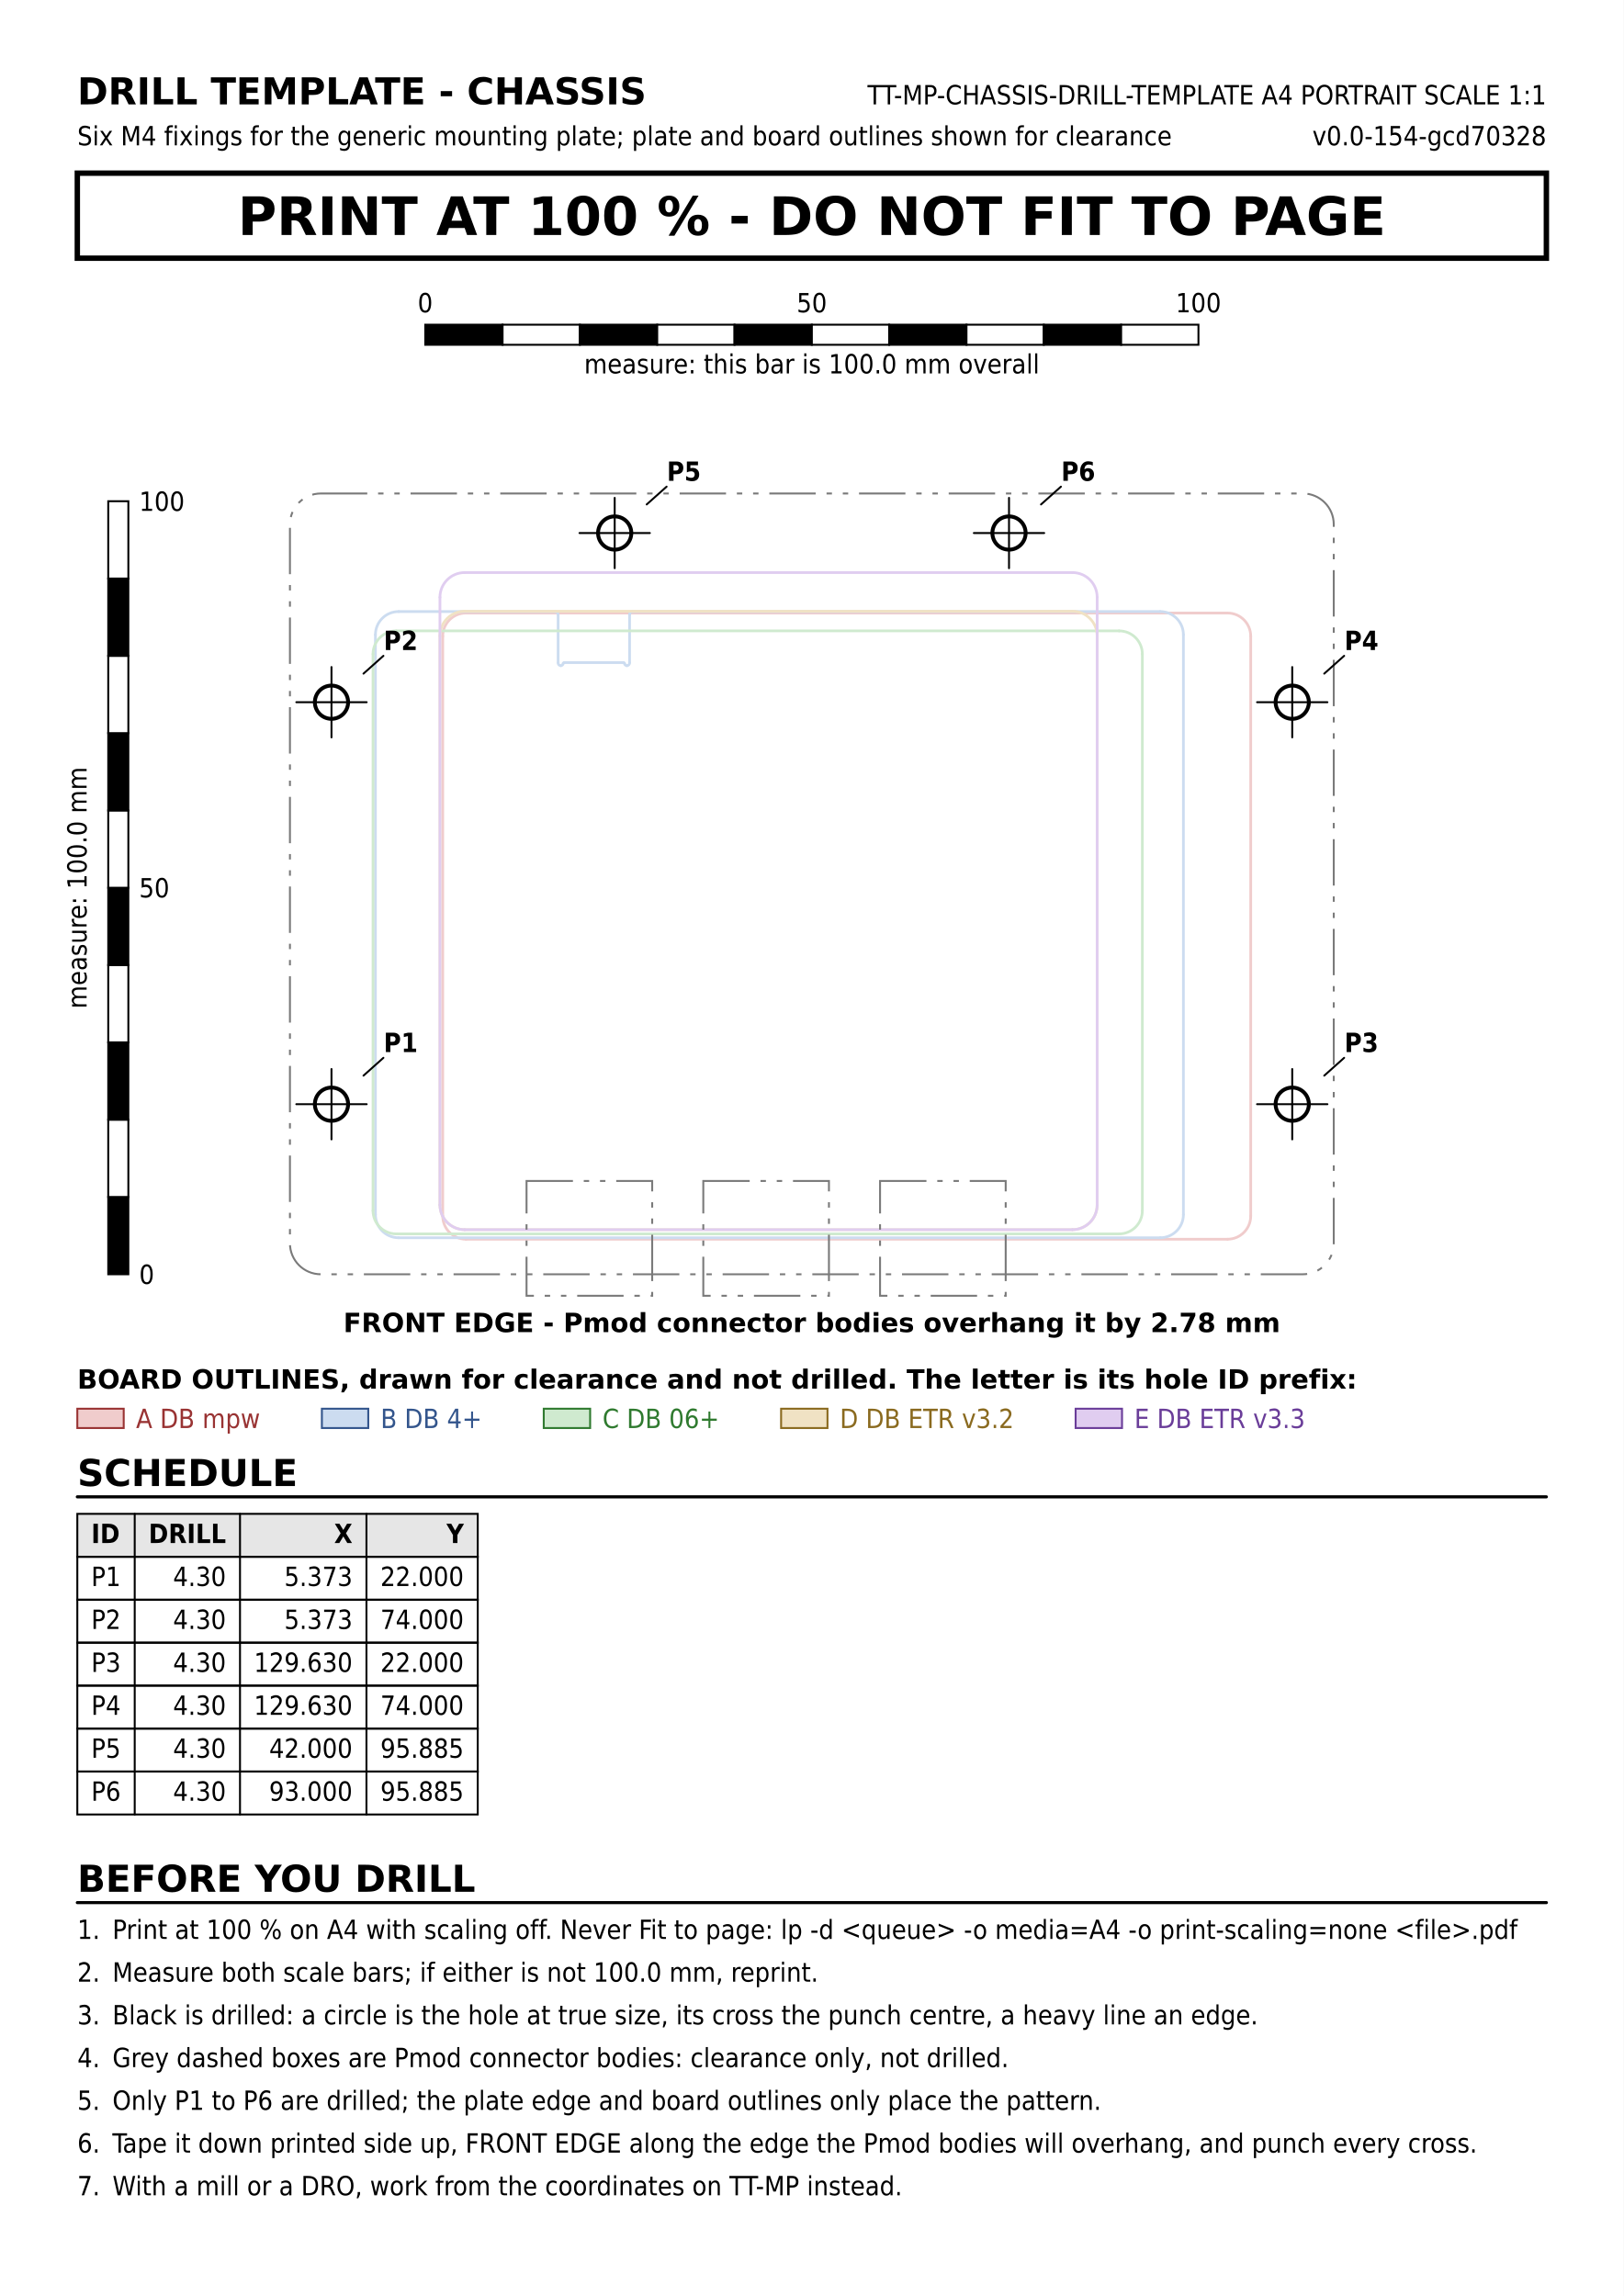
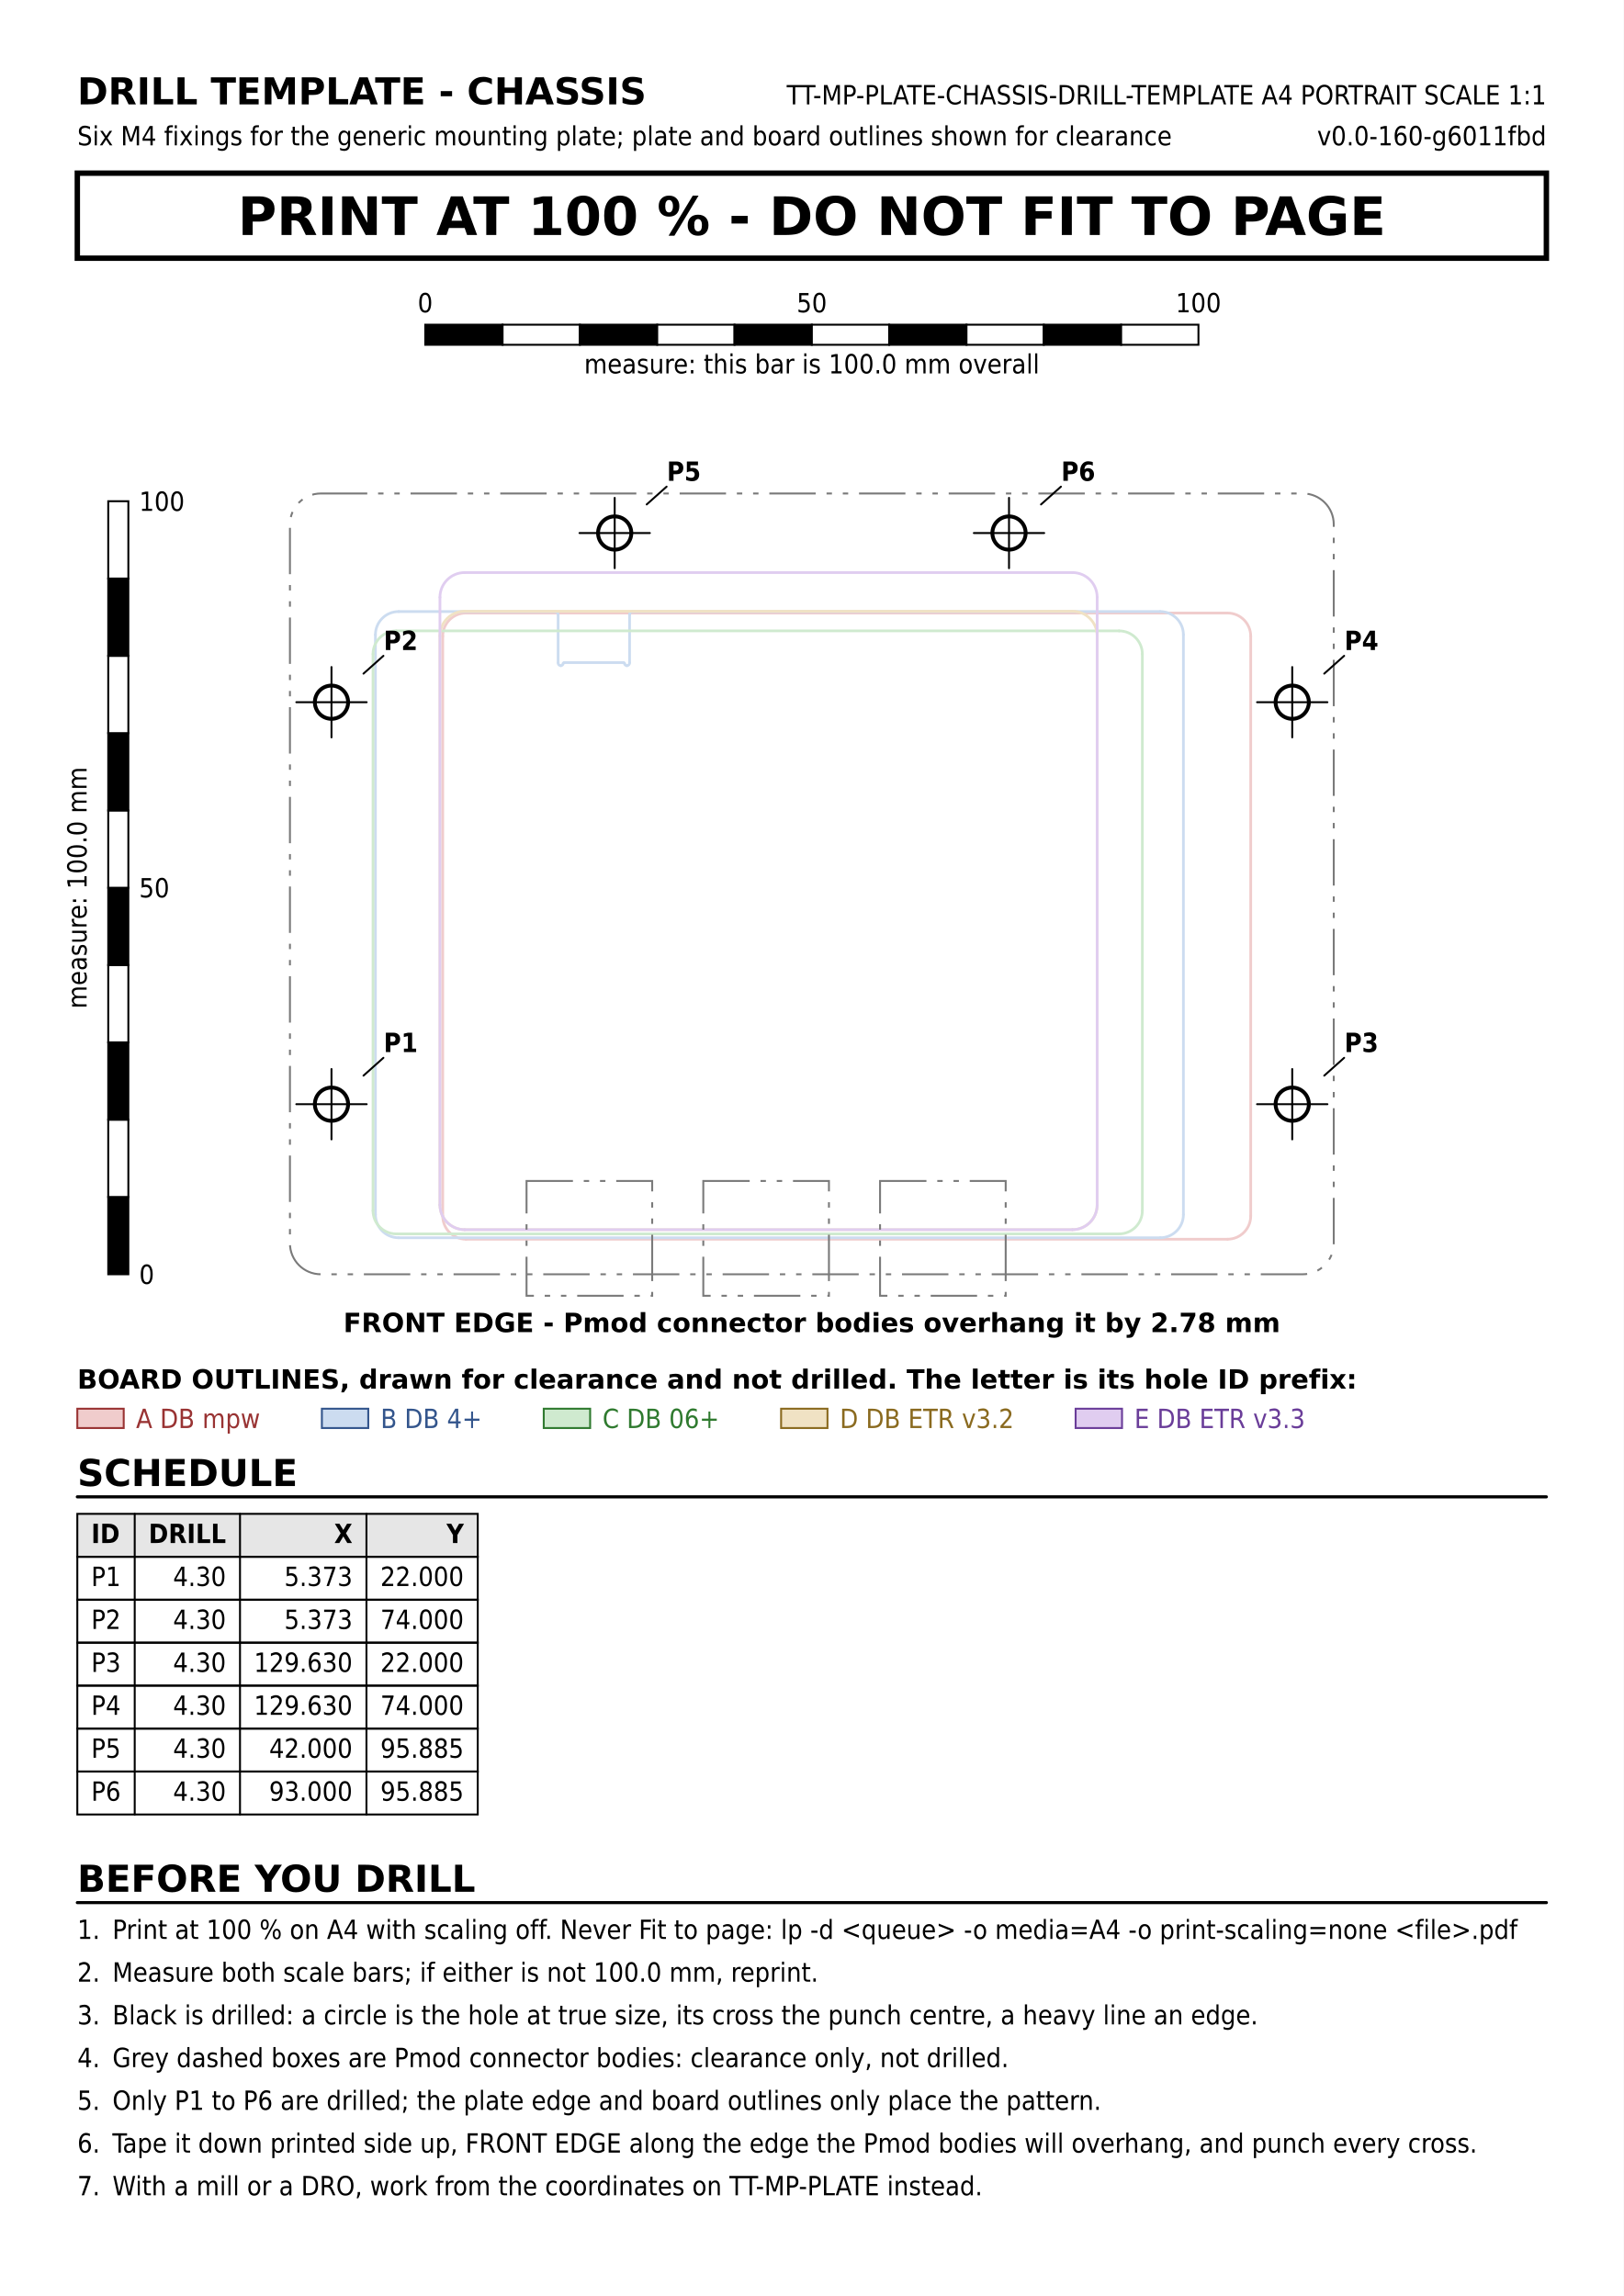
<svg xmlns="http://www.w3.org/2000/svg" version="1.1" width="210mm" height="297mm" viewBox="0 0 210 297">
  <rect width="100%" height="100%" fill="#ffffff" />
  <text x="10" y="13.5" font-family="DejaVu Sans, Liberation Sans, sans-serif" font-size="4.801" fill="#000000" text-anchor="start" font-weight="bold">DRILL TEMPLATE - CHASSIS</text>
-   <text x="200" y="13.5" font-family="DejaVu Sans Condensed, DejaVu Sans, Liberation Sans, sans-serif" font-size="3.429" fill="#000000" text-anchor="end">TT-MP-CHASSIS-DRILL-TEMPLATE    A4 PORTRAIT    SCALE 1:1</text>
+   <text x="200" y="13.5" font-family="DejaVu Sans Condensed, DejaVu Sans, Liberation Sans, sans-serif" font-size="3.429" fill="#000000" text-anchor="end">TT-MP-PLATE-CHASSIS-DRILL-TEMPLATE    A4 PORTRAIT    SCALE 1:1</text>
  <text x="10" y="18.8" font-family="DejaVu Sans Condensed, DejaVu Sans, Liberation Sans, sans-serif" font-size="3.429" fill="#000000" text-anchor="start">Six M4 fixings for the generic mounting plate; plate and board outlines shown for clearance</text>
-   <text x="200" y="18.8" font-family="DejaVu Sans Condensed, DejaVu Sans, Liberation Sans, sans-serif" font-size="3.429" fill="#000000" text-anchor="end">v0.0-154-gcd70328</text>
+   <text x="200" y="18.8" font-family="DejaVu Sans Condensed, DejaVu Sans, Liberation Sans, sans-serif" font-size="3.429" fill="#000000" text-anchor="end">v0.0-160-g6011fbd</text>
  <rect x="10" y="22.4" width="190" height="11" fill="none" stroke="#000000" stroke-width="0.7" />
  <text x="105" y="30.4" font-family="DejaVu Sans, Liberation Sans, sans-serif" font-size="6.859" fill="#000000" text-anchor="middle" font-weight="bold">PRINT AT 100 %   -   DO NOT FIT TO PAGE</text>
  <rect x="55" y="42" width="10" height="2.6" fill="#000000" stroke="#000000" stroke-width="0.25" />
  <rect x="65" y="42" width="10" height="2.6" fill="#ffffff" stroke="#000000" stroke-width="0.25" />
  <rect x="75" y="42" width="10" height="2.6" fill="#000000" stroke="#000000" stroke-width="0.25" />
  <rect x="85" y="42" width="10" height="2.6" fill="#ffffff" stroke="#000000" stroke-width="0.25" />
  <rect x="95" y="42" width="10" height="2.6" fill="#000000" stroke="#000000" stroke-width="0.25" />
  <rect x="105" y="42" width="10" height="2.6" fill="#ffffff" stroke="#000000" stroke-width="0.25" />
  <rect x="115" y="42" width="10" height="2.6" fill="#000000" stroke="#000000" stroke-width="0.25" />
  <rect x="125" y="42" width="10" height="2.6" fill="#ffffff" stroke="#000000" stroke-width="0.25" />
  <rect x="135" y="42" width="10" height="2.6" fill="#000000" stroke="#000000" stroke-width="0.25" />
  <rect x="145" y="42" width="10" height="2.6" fill="#ffffff" stroke="#000000" stroke-width="0.25" />
  <text x="55" y="40.4" font-family="DejaVu Sans Condensed, DejaVu Sans, Liberation Sans, sans-serif" font-size="3.429" fill="#000000" text-anchor="middle">0</text>
  <text x="105" y="40.4" font-family="DejaVu Sans Condensed, DejaVu Sans, Liberation Sans, sans-serif" font-size="3.429" fill="#000000" text-anchor="middle">50</text>
  <text x="155" y="40.4" font-family="DejaVu Sans Condensed, DejaVu Sans, Liberation Sans, sans-serif" font-size="3.429" fill="#000000" text-anchor="middle">100</text>
  <text x="105" y="48.3" font-family="DejaVu Sans Condensed, DejaVu Sans, Liberation Sans, sans-serif" font-size="3.429" fill="#000000" text-anchor="middle">measure: this bar is 100.0 mm overall</text>
  <line x1="60.26" y1="79.299" x2="158.76" y2="79.299" stroke="#f0cccc" stroke-width="0.35" stroke-linecap="round" />
  <line x1="158.76" y1="160.299" x2="60.26" y2="160.299" stroke="#f0cccc" stroke-width="0.35" stroke-linecap="round" />
  <line x1="161.76" y1="82.299" x2="161.76" y2="157.299" stroke="#f0cccc" stroke-width="0.35" stroke-linecap="round" />
  <line x1="57.26" y1="157.299" x2="57.26" y2="82.299" stroke="#f0cccc" stroke-width="0.35" stroke-linecap="round" />
  <path d="M 158.76 79.299 A 3 3 0 0 1 161.76 82.299" fill="none" stroke="#f0cccc" stroke-width="0.35" stroke-linejoin="round" stroke-linecap="round" />
  <path d="M 60.26 160.299 A 3 3 0 0 1 57.26 157.299" fill="none" stroke="#f0cccc" stroke-width="0.35" stroke-linejoin="round" stroke-linecap="round" />
  <path d="M 57.26 82.299 A 3 3 0 0 1 60.26 79.299" fill="none" stroke="#f0cccc" stroke-width="0.35" stroke-linejoin="round" stroke-linecap="round" />
  <path d="M 161.76 157.299 A 3 3 0 0 1 158.76 160.299" fill="none" stroke="#f0cccc" stroke-width="0.35" stroke-linejoin="round" stroke-linecap="round" />
  <line x1="81.825" y1="79.109" x2="150.055" y2="79.109" stroke="#ccdcf0" stroke-width="0.35" stroke-linecap="round" />
  <line x1="150.055" y1="160.109" x2="51.555" y2="160.109" stroke="#ccdcf0" stroke-width="0.35" stroke-linecap="round" />
  <line x1="153.055" y1="82.109" x2="153.055" y2="157.109" stroke="#ccdcf0" stroke-width="0.35" stroke-linecap="round" />
  <line x1="71.785" y1="79.109" x2="51.555" y2="79.109" stroke="#ccdcf0" stroke-width="0.35" stroke-linecap="round" />
  <line x1="48.555" y1="157.109" x2="48.555" y2="82.109" stroke="#ccdcf0" stroke-width="0.35" stroke-linecap="round" />
  <line x1="72.185" y1="85.71" x2="72.185" y2="79.51" stroke="#ccdcf0" stroke-width="0.35" stroke-linecap="round" />
  <line x1="80.625" y1="85.71" x2="72.985" y2="85.71" stroke="#ccdcf0" stroke-width="0.35" stroke-linecap="round" />
  <line x1="81.425" y1="79.51" x2="81.425" y2="85.71" stroke="#ccdcf0" stroke-width="0.35" stroke-linecap="round" />
  <path d="M 71.785 79.109 A 0.4 0.4 0 0 1 72.185 79.51" fill="none" stroke="#ccdcf0" stroke-width="0.35" stroke-linejoin="round" stroke-linecap="round" />
  <path d="M 81.425 79.51 A 0.4 0.4 0 0 1 81.825 79.109" fill="none" stroke="#ccdcf0" stroke-width="0.35" stroke-linejoin="round" stroke-linecap="round" />
  <path d="M 150.055 79.109 A 3 3 0 0 1 153.055 82.109" fill="none" stroke="#ccdcf0" stroke-width="0.35" stroke-linejoin="round" stroke-linecap="round" />
  <path d="M 51.555 160.109 A 3 3 0 0 1 48.555 157.109" fill="none" stroke="#ccdcf0" stroke-width="0.35" stroke-linejoin="round" stroke-linecap="round" />
  <path d="M 48.555 82.109 A 3 3 0 0 1 51.555 79.109" fill="none" stroke="#ccdcf0" stroke-width="0.35" stroke-linejoin="round" stroke-linecap="round" />
  <path d="M 153.055 157.109 A 3 3 0 0 1 150.055 160.109" fill="none" stroke="#ccdcf0" stroke-width="0.35" stroke-linejoin="round" stroke-linecap="round" />
  <path d="M 72.51 86.109 A 0.364 0.364 0 0 1 72.185 85.71" fill="none" stroke="#ccdcf0" stroke-width="0.35" stroke-linejoin="round" stroke-linecap="round" />
  <path d="M 72.835 85.829 A 0.303 0.303 0 0 1 72.51 86.109" fill="none" stroke="#ccdcf0" stroke-width="0.35" stroke-linejoin="round" stroke-linecap="round" />
  <path d="M 72.835 85.829 A 0.136 0.136 0 0 1 72.985 85.71" fill="none" stroke="#ccdcf0" stroke-width="0.35" stroke-linejoin="round" stroke-linecap="round" />
  <path d="M 80.625 85.71 A 0.136 0.136 0 0 1 80.775 85.829" fill="none" stroke="#ccdcf0" stroke-width="0.35" stroke-linejoin="round" stroke-linecap="round" />
  <path d="M 81.1 86.109 A 0.303 0.303 0 0 1 80.775 85.829" fill="none" stroke="#ccdcf0" stroke-width="0.35" stroke-linejoin="round" stroke-linecap="round" />
  <path d="M 81.425 85.71 A 0.364 0.364 0 0 1 81.1 86.109" fill="none" stroke="#ccdcf0" stroke-width="0.35" stroke-linejoin="round" stroke-linecap="round" />
  <line x1="51.245" y1="81.609" x2="144.745" y2="81.609" stroke="#cfeacf" stroke-width="0.35" stroke-linecap="round" />
  <line x1="144.745" y1="159.609" x2="51.245" y2="159.609" stroke="#cfeacf" stroke-width="0.35" stroke-linecap="round" />
  <line x1="147.745" y1="84.609" x2="147.745" y2="156.609" stroke="#cfeacf" stroke-width="0.35" stroke-linecap="round" />
  <line x1="48.245" y1="156.609" x2="48.245" y2="84.609" stroke="#cfeacf" stroke-width="0.35" stroke-linecap="round" />
  <path d="M 144.745 81.609 A 3 3 0 0 1 147.745 84.609" fill="none" stroke="#cfeacf" stroke-width="0.35" stroke-linejoin="round" stroke-linecap="round" />
  <path d="M 51.245 159.609 A 3 3 0 0 1 48.245 156.609" fill="none" stroke="#cfeacf" stroke-width="0.35" stroke-linejoin="round" stroke-linecap="round" />
  <path d="M 48.245 84.609 A 3 3 0 0 1 51.245 81.609" fill="none" stroke="#cfeacf" stroke-width="0.35" stroke-linejoin="round" stroke-linecap="round" />
  <path d="M 147.745 156.609 A 3 3 0 0 1 144.745 159.609" fill="none" stroke="#cfeacf" stroke-width="0.35" stroke-linejoin="round" stroke-linecap="round" />
  <line x1="138.7" y1="159.065" x2="60.1" y2="159.065" stroke="#f0e2c4" stroke-width="0.35" stroke-linecap="round" />
  <line x1="56.9" y1="155.864" x2="56.9" y2="82.264" stroke="#f0e2c4" stroke-width="0.35" stroke-linecap="round" />
  <line x1="141.9" y1="82.264" x2="141.9" y2="155.864" stroke="#f0e2c4" stroke-width="0.35" stroke-linecap="round" />
  <line x1="60.1" y1="79.064" x2="138.7" y2="79.064" stroke="#f0e2c4" stroke-width="0.35" stroke-linecap="round" />
  <path d="M 60.1 159.065 A 3.2 3.2 0 0 1 56.9 155.864" fill="none" stroke="#f0e2c4" stroke-width="0.35" stroke-linejoin="round" stroke-linecap="round" />
  <path d="M 141.9 155.864 A 3.2 3.2 0 0 1 138.7 159.065" fill="none" stroke="#f0e2c4" stroke-width="0.35" stroke-linejoin="round" stroke-linecap="round" />
  <path d="M 138.7 79.064 A 3.2 3.2 0 0 1 141.9 82.264" fill="none" stroke="#f0e2c4" stroke-width="0.35" stroke-linejoin="round" stroke-linecap="round" />
  <path d="M 56.9 82.264 A 3.2 3.2 0 0 1 60.1 79.064" fill="none" stroke="#f0e2c4" stroke-width="0.35" stroke-linejoin="round" stroke-linecap="round" />
  <line x1="56.9" y1="155.864" x2="56.9" y2="77.264" stroke="#e0cdf0" stroke-width="0.35" stroke-linecap="round" />
  <line x1="60.1" y1="74.064" x2="138.7" y2="74.064" stroke="#e0cdf0" stroke-width="0.35" stroke-linecap="round" />
  <line x1="138.7" y1="159.065" x2="60.1" y2="159.065" stroke="#e0cdf0" stroke-width="0.35" stroke-linecap="round" />
  <line x1="141.9" y1="77.264" x2="141.9" y2="155.864" stroke="#e0cdf0" stroke-width="0.35" stroke-linecap="round" />
  <path d="M 56.9 77.264 A 3.2 3.2 0 0 1 60.1 74.064" fill="none" stroke="#e0cdf0" stroke-width="0.35" stroke-linejoin="round" stroke-linecap="round" />
  <path d="M 60.1 159.065 A 3.2 3.2 0 0 1 56.9 155.864" fill="none" stroke="#e0cdf0" stroke-width="0.35" stroke-linejoin="round" stroke-linecap="round" />
  <path d="M 138.7 74.064 A 3.2 3.2 0 0 1 141.9 77.264" fill="none" stroke="#e0cdf0" stroke-width="0.35" stroke-linejoin="round" stroke-linecap="round" />
  <path d="M 141.9 155.864 A 3.2 3.2 0 0 1 138.7 159.065" fill="none" stroke="#e0cdf0" stroke-width="0.35" stroke-linejoin="round" stroke-linecap="round" />
  <rect x="68.1" y="152.764" width="16.25" height="14.85" fill="none" stroke="#7a7a7a" stroke-width="0.25" stroke-dasharray="6.0,1.4,0.7,1.4,0.7,1.4" />
  <rect x="90.96" y="152.764" width="16.25" height="14.85" fill="none" stroke="#7a7a7a" stroke-width="0.25" stroke-dasharray="6.0,1.4,0.7,1.4,0.7,1.4" />
  <rect x="113.82" y="152.764" width="16.25" height="14.85" fill="none" stroke="#7a7a7a" stroke-width="0.25" stroke-dasharray="6.0,1.4,0.7,1.4,0.7,1.4" />
  <rect x="37.5" y="63.834" width="135" height="101" fill="none" stroke="#7a7a7a" stroke-width="0.25" stroke-dasharray="6.0,1.4,0.7,1.4,0.7,1.4" rx="4" ry="4" />
  <circle cx="42.873" cy="142.834" r="2.15" fill="#ffffff" stroke="#000000" stroke-width="0.5" />
  <line x1="38.323" y1="142.834" x2="47.423" y2="142.834" stroke="#000000" stroke-width="0.25" stroke-linecap="round" />
  <line x1="42.873" y1="147.385" x2="42.873" y2="138.285" stroke="#000000" stroke-width="0.25" stroke-linecap="round" />
  <circle cx="42.873" cy="90.835" r="2.15" fill="#ffffff" stroke="#000000" stroke-width="0.5" />
  <line x1="38.323" y1="90.835" x2="47.423" y2="90.835" stroke="#000000" stroke-width="0.25" stroke-linecap="round" />
  <line x1="42.873" y1="95.385" x2="42.873" y2="86.284" stroke="#000000" stroke-width="0.25" stroke-linecap="round" />
  <circle cx="167.13" cy="142.834" r="2.15" fill="#ffffff" stroke="#000000" stroke-width="0.5" />
  <line x1="162.58" y1="142.834" x2="171.68" y2="142.834" stroke="#000000" stroke-width="0.25" stroke-linecap="round" />
  <line x1="167.13" y1="147.385" x2="167.13" y2="138.285" stroke="#000000" stroke-width="0.25" stroke-linecap="round" />
  <circle cx="167.13" cy="90.835" r="2.15" fill="#ffffff" stroke="#000000" stroke-width="0.5" />
  <line x1="162.58" y1="90.835" x2="171.68" y2="90.835" stroke="#000000" stroke-width="0.25" stroke-linecap="round" />
  <line x1="167.13" y1="95.385" x2="167.13" y2="86.284" stroke="#000000" stroke-width="0.25" stroke-linecap="round" />
  <circle cx="79.5" cy="68.95" r="2.15" fill="#ffffff" stroke="#000000" stroke-width="0.5" />
  <line x1="74.95" y1="68.95" x2="84.05" y2="68.95" stroke="#000000" stroke-width="0.25" stroke-linecap="round" />
  <line x1="79.5" y1="73.499" x2="79.5" y2="64.4" stroke="#000000" stroke-width="0.25" stroke-linecap="round" />
  <circle cx="130.5" cy="68.95" r="2.15" fill="#ffffff" stroke="#000000" stroke-width="0.5" />
  <line x1="125.95" y1="68.95" x2="135.05" y2="68.95" stroke="#000000" stroke-width="0.25" stroke-linecap="round" />
  <line x1="130.5" y1="73.499" x2="130.5" y2="64.4" stroke="#000000" stroke-width="0.25" stroke-linecap="round" />
  <text x="105" y="172.315" font-family="DejaVu Sans, Liberation Sans, sans-serif" font-size="3.429" fill="#000000" text-anchor="middle" font-weight="bold">FRONT EDGE   -   Pmod connector bodies overhang it by 2.78 mm</text>
  <line x1="47.012" y1="139.137" x2="49.587" y2="136.836" stroke="#000000" stroke-width="0.25" stroke-linecap="round" />
  <text x="51.827" y="136.084" font-family="DejaVu Sans Condensed, DejaVu Sans, Liberation Sans, sans-serif" font-size="3.429" fill="#000000" text-anchor="middle" font-weight="bold">P1</text>
  <line x1="47.012" y1="87.137" x2="49.587" y2="84.836" stroke="#000000" stroke-width="0.25" stroke-linecap="round" />
  <text x="51.827" y="84.085" font-family="DejaVu Sans Condensed, DejaVu Sans, Liberation Sans, sans-serif" font-size="3.429" fill="#000000" text-anchor="middle" font-weight="bold">P2</text>
  <line x1="171.269" y1="139.137" x2="173.844" y2="136.836" stroke="#000000" stroke-width="0.25" stroke-linecap="round" />
  <text x="176.084" y="136.084" font-family="DejaVu Sans Condensed, DejaVu Sans, Liberation Sans, sans-serif" font-size="3.429" fill="#000000" text-anchor="middle" font-weight="bold">P3</text>
  <line x1="171.269" y1="87.137" x2="173.844" y2="84.836" stroke="#000000" stroke-width="0.25" stroke-linecap="round" />
  <text x="176.084" y="84.085" font-family="DejaVu Sans Condensed, DejaVu Sans, Liberation Sans, sans-serif" font-size="3.429" fill="#000000" text-anchor="middle" font-weight="bold">P4</text>
  <line x1="83.639" y1="65.252" x2="86.214" y2="62.951" stroke="#000000" stroke-width="0.25" stroke-linecap="round" />
  <text x="88.454" y="62.2" font-family="DejaVu Sans Condensed, DejaVu Sans, Liberation Sans, sans-serif" font-size="3.429" fill="#000000" text-anchor="middle" font-weight="bold">P5</text>
  <line x1="134.639" y1="65.252" x2="137.214" y2="62.951" stroke="#000000" stroke-width="0.25" stroke-linecap="round" />
  <text x="139.454" y="62.2" font-family="DejaVu Sans Condensed, DejaVu Sans, Liberation Sans, sans-serif" font-size="3.429" fill="#000000" text-anchor="middle" font-weight="bold">P6</text>
  <rect x="14" y="154.834" width="2.6" height="10" fill="#000000" stroke="#000000" stroke-width="0.25" />
  <rect x="14" y="144.834" width="2.6" height="10" fill="#ffffff" stroke="#000000" stroke-width="0.25" />
  <rect x="14" y="134.834" width="2.6" height="10" fill="#000000" stroke="#000000" stroke-width="0.25" />
  <rect x="14" y="124.835" width="2.6" height="10" fill="#ffffff" stroke="#000000" stroke-width="0.25" />
  <rect x="14" y="114.835" width="2.6" height="10" fill="#000000" stroke="#000000" stroke-width="0.25" />
  <rect x="14" y="104.835" width="2.6" height="10" fill="#ffffff" stroke="#000000" stroke-width="0.25" />
  <rect x="14" y="94.835" width="2.6" height="10" fill="#000000" stroke="#000000" stroke-width="0.25" />
  <rect x="14" y="84.835" width="2.6" height="10" fill="#ffffff" stroke="#000000" stroke-width="0.25" />
  <rect x="14" y="74.835" width="2.6" height="10" fill="#000000" stroke="#000000" stroke-width="0.25" />
  <rect x="14" y="64.835" width="2.6" height="10" fill="#ffffff" stroke="#000000" stroke-width="0.25" />
  <text x="18" y="166.084" font-family="DejaVu Sans Condensed, DejaVu Sans, Liberation Sans, sans-serif" font-size="3.429" fill="#000000" text-anchor="start">0</text>
  <text x="18" y="116.085" font-family="DejaVu Sans Condensed, DejaVu Sans, Liberation Sans, sans-serif" font-size="3.429" fill="#000000" text-anchor="start">50</text>
  <text x="18" y="66.085" font-family="DejaVu Sans Condensed, DejaVu Sans, Liberation Sans, sans-serif" font-size="3.429" fill="#000000" text-anchor="start">100</text>
  <text x="11.2" y="114.835" font-family="DejaVu Sans Condensed, DejaVu Sans, Liberation Sans, sans-serif" font-size="3.429" fill="#000000" text-anchor="middle" transform="rotate(-90 11.2 114.8345)">measure: 100.0 mm</text>
  <text x="10" y="179.624" font-family="DejaVu Sans, Liberation Sans, sans-serif" font-size="3.429" fill="#000000" text-anchor="start" font-weight="bold">BOARD OUTLINES, drawn for clearance and not drilled. The letter is its hole ID prefix:</text>
  <rect x="10" y="182.224" width="6" height="2.5" fill="#f0cccc" stroke="#993333" stroke-width="0.25" />
  <text x="17.6" y="184.724" font-family="DejaVu Sans Condensed, DejaVu Sans, Liberation Sans, sans-serif" font-size="3.429" fill="#993333" text-anchor="start">A  DB mpw</text>
  <rect x="41.63" y="182.224" width="6" height="2.5" fill="#ccdcf0" stroke="#33558c" stroke-width="0.25" />
  <text x="49.23" y="184.724" font-family="DejaVu Sans Condensed, DejaVu Sans, Liberation Sans, sans-serif" font-size="3.429" fill="#33558c" text-anchor="start">B  DB 4+</text>
  <rect x="70.325" y="182.224" width="6" height="2.5" fill="#cfeacf" stroke="#2f7a2f" stroke-width="0.25" />
  <text x="77.925" y="184.724" font-family="DejaVu Sans Condensed, DejaVu Sans, Liberation Sans, sans-serif" font-size="3.429" fill="#2f7a2f" text-anchor="start">C  DB 06+</text>
  <rect x="101.022" y="182.224" width="6" height="2.5" fill="#f0e2c4" stroke="#8a6a1f" stroke-width="0.25" />
  <text x="108.622" y="184.724" font-family="DejaVu Sans Condensed, DejaVu Sans, Liberation Sans, sans-serif" font-size="3.429" fill="#8a6a1f" text-anchor="start">D  DB ETR v3.2</text>
  <rect x="139.115" y="182.224" width="6" height="2.5" fill="#e0cdf0" stroke="#6a3d99" stroke-width="0.25" />
  <text x="146.715" y="184.724" font-family="DejaVu Sans Condensed, DejaVu Sans, Liberation Sans, sans-serif" font-size="3.429" fill="#6a3d99" text-anchor="start">E  DB ETR v3.3</text>
  <text x="10" y="192.224" font-family="DejaVu Sans, Liberation Sans, sans-serif" font-size="4.801" fill="#000000" text-anchor="start" font-weight="bold">SCHEDULE</text>
  <line x1="10" y1="193.624" x2="200" y2="193.624" stroke="#000000" stroke-width="0.4" stroke-linecap="round" />
  <rect x="10" y="195.824" width="51.787" height="5.556" fill="#e6e6e6" stroke="#000000" stroke-width="0.25" />
  <text x="11.8" y="199.602" font-family="DejaVu Sans Condensed, DejaVu Sans, Liberation Sans, sans-serif" font-size="3.429" fill="#000000" text-anchor="start" font-weight="bold">ID</text>
  <text x="29.24" y="199.602" font-family="DejaVu Sans Condensed, DejaVu Sans, Liberation Sans, sans-serif" font-size="3.429" fill="#000000" text-anchor="end" font-weight="bold">DRILL</text>
  <text x="45.595" y="199.602" font-family="DejaVu Sans Condensed, DejaVu Sans, Liberation Sans, sans-serif" font-size="3.429" fill="#000000" text-anchor="end" font-weight="bold">X</text>
  <text x="59.987" y="199.602" font-family="DejaVu Sans Condensed, DejaVu Sans, Liberation Sans, sans-serif" font-size="3.429" fill="#000000" text-anchor="end" font-weight="bold">Y</text>
  <rect x="10" y="201.379" width="51.787" height="5.556" fill="none" stroke="#000000" stroke-width="0.25" />
  <text x="11.8" y="205.157" font-family="DejaVu Sans Condensed, DejaVu Sans, Liberation Sans, sans-serif" font-size="3.429" fill="#000000" text-anchor="start">P1</text>
  <text x="29.24" y="205.157" font-family="DejaVu Sans Condensed, DejaVu Sans, Liberation Sans, sans-serif" font-size="3.429" fill="#000000" text-anchor="end">4.30</text>
  <text x="45.595" y="205.157" font-family="DejaVu Sans Condensed, DejaVu Sans, Liberation Sans, sans-serif" font-size="3.429" fill="#000000" text-anchor="end">5.373</text>
  <text x="59.987" y="205.157" font-family="DejaVu Sans Condensed, DejaVu Sans, Liberation Sans, sans-serif" font-size="3.429" fill="#000000" text-anchor="end">22.000</text>
  <rect x="10" y="206.935" width="51.787" height="5.556" fill="none" stroke="#000000" stroke-width="0.25" />
  <text x="11.8" y="210.713" font-family="DejaVu Sans Condensed, DejaVu Sans, Liberation Sans, sans-serif" font-size="3.429" fill="#000000" text-anchor="start">P2</text>
  <text x="29.24" y="210.713" font-family="DejaVu Sans Condensed, DejaVu Sans, Liberation Sans, sans-serif" font-size="3.429" fill="#000000" text-anchor="end">4.30</text>
  <text x="45.595" y="210.713" font-family="DejaVu Sans Condensed, DejaVu Sans, Liberation Sans, sans-serif" font-size="3.429" fill="#000000" text-anchor="end">5.373</text>
  <text x="59.987" y="210.713" font-family="DejaVu Sans Condensed, DejaVu Sans, Liberation Sans, sans-serif" font-size="3.429" fill="#000000" text-anchor="end">74.000</text>
  <rect x="10" y="212.49" width="51.787" height="5.556" fill="none" stroke="#000000" stroke-width="0.25" />
  <text x="11.8" y="216.268" font-family="DejaVu Sans Condensed, DejaVu Sans, Liberation Sans, sans-serif" font-size="3.429" fill="#000000" text-anchor="start">P3</text>
  <text x="29.24" y="216.268" font-family="DejaVu Sans Condensed, DejaVu Sans, Liberation Sans, sans-serif" font-size="3.429" fill="#000000" text-anchor="end">4.30</text>
  <text x="45.595" y="216.268" font-family="DejaVu Sans Condensed, DejaVu Sans, Liberation Sans, sans-serif" font-size="3.429" fill="#000000" text-anchor="end">129.630</text>
  <text x="59.987" y="216.268" font-family="DejaVu Sans Condensed, DejaVu Sans, Liberation Sans, sans-serif" font-size="3.429" fill="#000000" text-anchor="end">22.000</text>
  <rect x="10" y="218.046" width="51.787" height="5.556" fill="none" stroke="#000000" stroke-width="0.25" />
  <text x="11.8" y="221.824" font-family="DejaVu Sans Condensed, DejaVu Sans, Liberation Sans, sans-serif" font-size="3.429" fill="#000000" text-anchor="start">P4</text>
  <text x="29.24" y="221.824" font-family="DejaVu Sans Condensed, DejaVu Sans, Liberation Sans, sans-serif" font-size="3.429" fill="#000000" text-anchor="end">4.30</text>
  <text x="45.595" y="221.824" font-family="DejaVu Sans Condensed, DejaVu Sans, Liberation Sans, sans-serif" font-size="3.429" fill="#000000" text-anchor="end">129.630</text>
  <text x="59.987" y="221.824" font-family="DejaVu Sans Condensed, DejaVu Sans, Liberation Sans, sans-serif" font-size="3.429" fill="#000000" text-anchor="end">74.000</text>
  <rect x="10" y="223.602" width="51.787" height="5.556" fill="none" stroke="#000000" stroke-width="0.25" />
  <text x="11.8" y="227.379" font-family="DejaVu Sans Condensed, DejaVu Sans, Liberation Sans, sans-serif" font-size="3.429" fill="#000000" text-anchor="start">P5</text>
  <text x="29.24" y="227.379" font-family="DejaVu Sans Condensed, DejaVu Sans, Liberation Sans, sans-serif" font-size="3.429" fill="#000000" text-anchor="end">4.30</text>
  <text x="45.595" y="227.379" font-family="DejaVu Sans Condensed, DejaVu Sans, Liberation Sans, sans-serif" font-size="3.429" fill="#000000" text-anchor="end">42.000</text>
  <text x="59.987" y="227.379" font-family="DejaVu Sans Condensed, DejaVu Sans, Liberation Sans, sans-serif" font-size="3.429" fill="#000000" text-anchor="end">95.885</text>
  <rect x="10" y="229.157" width="51.787" height="5.556" fill="none" stroke="#000000" stroke-width="0.25" />
  <text x="11.8" y="232.935" font-family="DejaVu Sans Condensed, DejaVu Sans, Liberation Sans, sans-serif" font-size="3.429" fill="#000000" text-anchor="start">P6</text>
  <text x="29.24" y="232.935" font-family="DejaVu Sans Condensed, DejaVu Sans, Liberation Sans, sans-serif" font-size="3.429" fill="#000000" text-anchor="end">4.30</text>
  <text x="45.595" y="232.935" font-family="DejaVu Sans Condensed, DejaVu Sans, Liberation Sans, sans-serif" font-size="3.429" fill="#000000" text-anchor="end">93.000</text>
  <text x="59.987" y="232.935" font-family="DejaVu Sans Condensed, DejaVu Sans, Liberation Sans, sans-serif" font-size="3.429" fill="#000000" text-anchor="end">95.885</text>
  <line x1="17.423" y1="195.824" x2="17.423" y2="234.713" stroke="#000000" stroke-width="0.25" stroke-linecap="round" />
  <line x1="31.04" y1="195.824" x2="31.04" y2="234.713" stroke="#000000" stroke-width="0.25" stroke-linecap="round" />
  <line x1="47.395" y1="195.824" x2="47.395" y2="234.713" stroke="#000000" stroke-width="0.25" stroke-linecap="round" />
  <text x="10" y="244.713" font-family="DejaVu Sans, Liberation Sans, sans-serif" font-size="4.801" fill="#000000" text-anchor="start" font-weight="bold">BEFORE YOU DRILL</text>
  <line x1="10" y1="246.113" x2="200" y2="246.113" stroke="#000000" stroke-width="0.4" stroke-linecap="round" />
  <text x="10" y="250.813" font-family="DejaVu Sans Condensed, DejaVu Sans, Liberation Sans, sans-serif" font-size="3.429" fill="#000000" text-anchor="start">1.</text>
  <text x="14.542" y="250.813" font-family="DejaVu Sans Condensed, DejaVu Sans, Liberation Sans, sans-serif" font-size="3.429" fill="#000000" text-anchor="start">Print at 100 % on A4 with scaling off. Never Fit to page: lp -d &lt;queue&gt; -o media=A4 -o print-scaling=none &lt;file&gt;.pdf</text>
  <text x="10" y="256.339" font-family="DejaVu Sans Condensed, DejaVu Sans, Liberation Sans, sans-serif" font-size="3.429" fill="#000000" text-anchor="start">2.</text>
  <text x="14.542" y="256.339" font-family="DejaVu Sans Condensed, DejaVu Sans, Liberation Sans, sans-serif" font-size="3.429" fill="#000000" text-anchor="start">Measure both scale bars; if either is not 100.0 mm, reprint.</text>
  <text x="10" y="261.866" font-family="DejaVu Sans Condensed, DejaVu Sans, Liberation Sans, sans-serif" font-size="3.429" fill="#000000" text-anchor="start">3.</text>
  <text x="14.542" y="261.866" font-family="DejaVu Sans Condensed, DejaVu Sans, Liberation Sans, sans-serif" font-size="3.429" fill="#000000" text-anchor="start">Black is drilled: a circle is the hole at true size, its cross the punch centre, a heavy line an edge.</text>
  <text x="10" y="267.393" font-family="DejaVu Sans Condensed, DejaVu Sans, Liberation Sans, sans-serif" font-size="3.429" fill="#000000" text-anchor="start">4.</text>
  <text x="14.542" y="267.393" font-family="DejaVu Sans Condensed, DejaVu Sans, Liberation Sans, sans-serif" font-size="3.429" fill="#000000" text-anchor="start">Grey dashed boxes are Pmod connector bodies: clearance only, not drilled.</text>
  <text x="10" y="272.92" font-family="DejaVu Sans Condensed, DejaVu Sans, Liberation Sans, sans-serif" font-size="3.429" fill="#000000" text-anchor="start">5.</text>
  <text x="14.542" y="272.92" font-family="DejaVu Sans Condensed, DejaVu Sans, Liberation Sans, sans-serif" font-size="3.429" fill="#000000" text-anchor="start">Only P1 to P6 are drilled; the plate edge and board outlines only place the pattern.</text>
  <text x="10" y="278.447" font-family="DejaVu Sans Condensed, DejaVu Sans, Liberation Sans, sans-serif" font-size="3.429" fill="#000000" text-anchor="start">6.</text>
  <text x="14.542" y="278.447" font-family="DejaVu Sans Condensed, DejaVu Sans, Liberation Sans, sans-serif" font-size="3.429" fill="#000000" text-anchor="start">Tape it down printed side up, FRONT EDGE along the edge the Pmod bodies will overhang, and punch every cross.</text>
  <text x="10" y="283.973" font-family="DejaVu Sans Condensed, DejaVu Sans, Liberation Sans, sans-serif" font-size="3.429" fill="#000000" text-anchor="start">7.</text>
-   <text x="14.542" y="283.973" font-family="DejaVu Sans Condensed, DejaVu Sans, Liberation Sans, sans-serif" font-size="3.429" fill="#000000" text-anchor="start">With a mill or a DRO, work from the coordinates on TT-MP instead.</text>
+   <text x="14.542" y="283.973" font-family="DejaVu Sans Condensed, DejaVu Sans, Liberation Sans, sans-serif" font-size="3.429" fill="#000000" text-anchor="start">With a mill or a DRO, work from the coordinates on TT-MP-PLATE instead.</text>
</svg>
